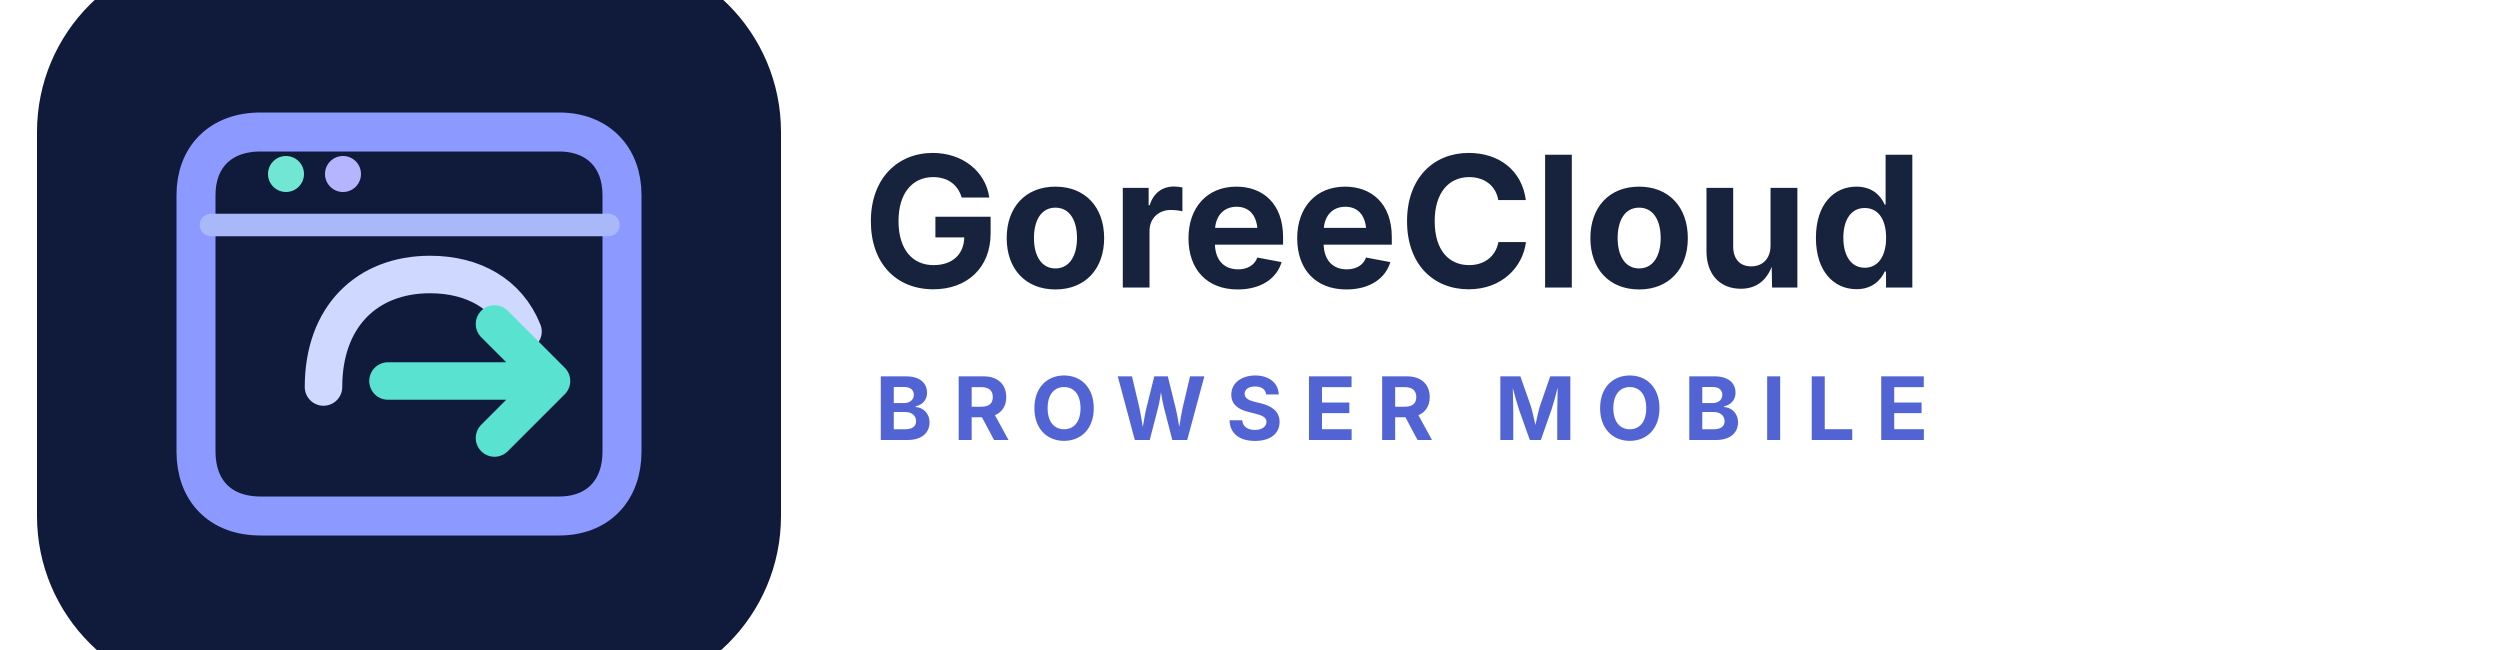
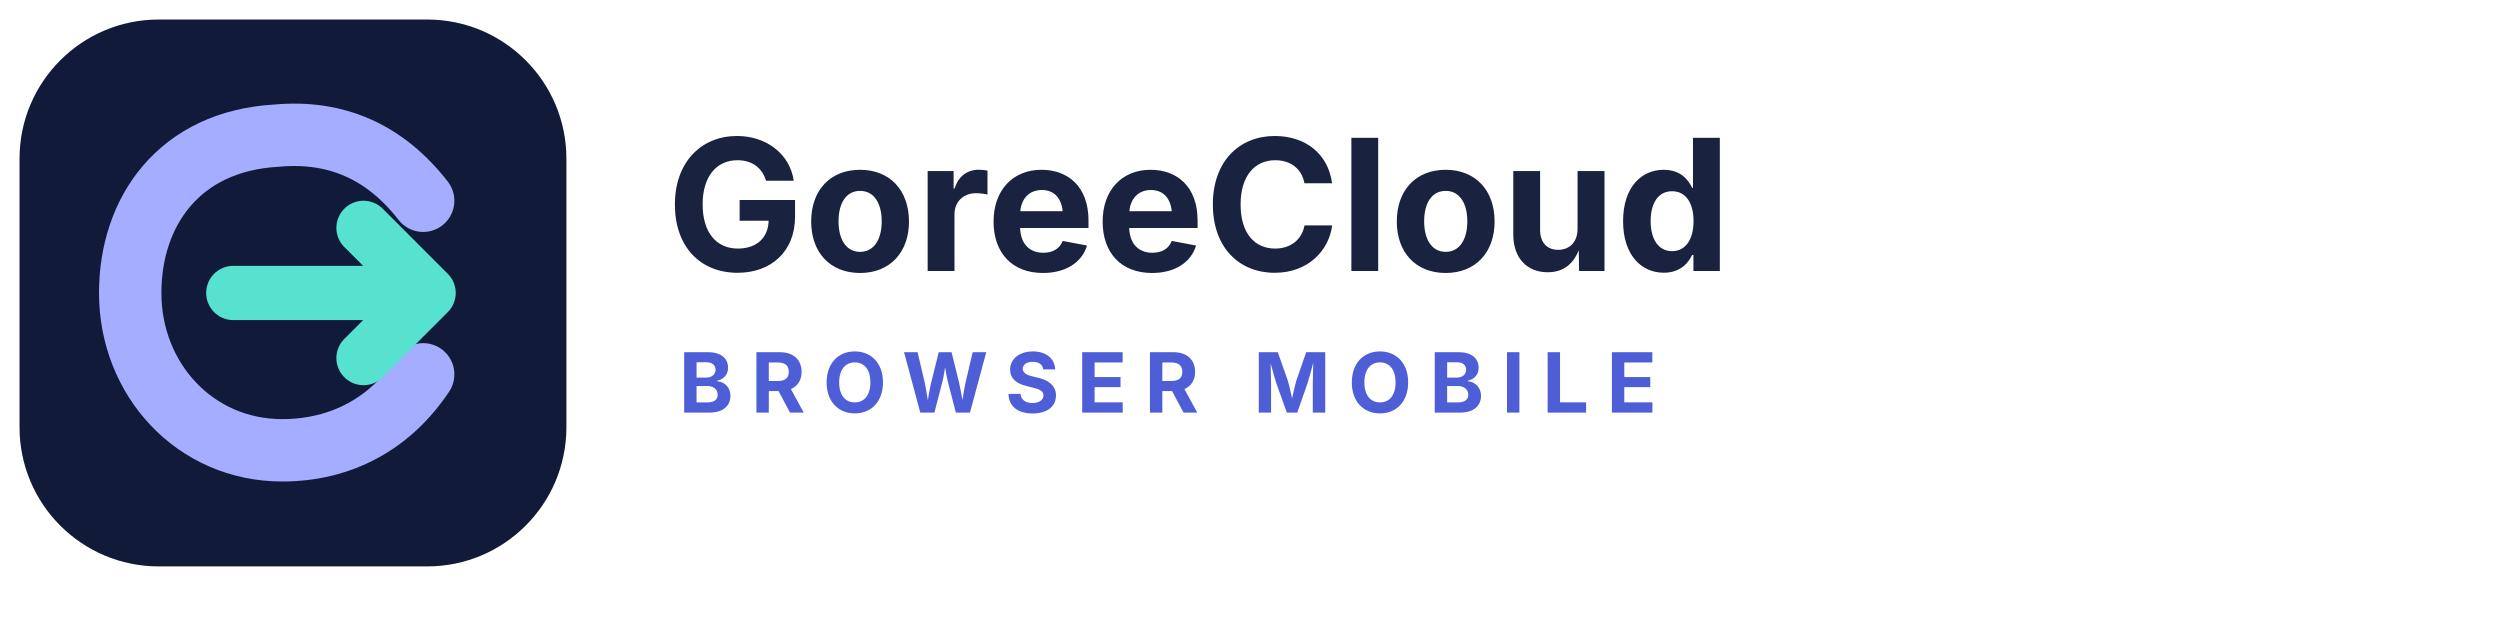
- <svg xmlns="http://www.w3.org/2000/svg" viewBox="0 0 1000 260" role="img" aria-labelledby="title desc">
-   <g transform="translate(10,-24) scale(.6)">
-     <rect x="8" y="8" width="496" height="496" rx="120" fill="#101B3B" />
-     <path d="M157 128H356C382 128 398 145 398 170V341C398 367 382 384 356 384H157C130 384 114 367 114 341V170C114 145 130 128 157 128Z" fill="none" stroke="#8C9AFF" stroke-width="26" />
-     <path d="M124 190H389" fill="none" stroke="#A9B8F9" stroke-width="15" stroke-linecap="round" />
-     <circle cx="174" cy="156" r="12" fill="#70E6D3" />
-     <circle cx="212" cy="156" r="12" fill="#B5B5FF" />
-     <path d="M199 298C199 251 228 223 270 223C299 223 322 236 332 261" fill="none" stroke="#CFD8FF" stroke-width="25" stroke-linecap="round" />
-     <path d="M242 294H351M313 256L351 294L313 332" fill="none" stroke="#58E2CF" stroke-width="25" stroke-linecap="round" stroke-linejoin="round" />
-   </g>
-   <text x="345" y="115" font-family="Inter, Noto Sans, Arial, sans-serif" font-size="73" font-weight="750" fill="#17223D">GoreeCloud</text>
-   <text x="350" y="176" font-family="Inter, Noto Sans, Arial, sans-serif" font-size="35" font-weight="700" letter-spacing="8" fill="#5264D4">BROWSER MOBILE</text>
+ <svg xmlns="http://www.w3.org/2000/svg" viewBox="0 0 1024 256" role="img" aria-labelledby="title desc">
+   <rect x="8" y="8" width="224" height="224" rx="57" fill="#111B39" />
+   <path d="M78 37 C71 28 62 24 51 25 C33 26 24 39 24 54 C24 70 36 83 52 83 C63 83 72 78 78 69" transform="translate(0,0) scale(2.222222)" fill="none" stroke="#A4ADFF" stroke-width="11.5" stroke-linecap="round" stroke-linejoin="round" />
+   <path d="M43 54 H79 M67 42 L79 54 L67 66" transform="scale(2.222222)" fill="none" stroke="#56E2CE" stroke-width="10" stroke-linecap="round" stroke-linejoin="round" />
+   <text x="273" y="111" font-family="Inter, Noto Sans, Arial, sans-serif" font-size="75" font-weight="750" fill="#19223E">GoreeCloud</text>
+   <text x="278" y="169" font-family="Inter, Noto Sans, Arial, sans-serif" font-size="34" font-weight="650" letter-spacing="7.1" fill="#4D5ED6">BROWSER MOBILE</text>
</svg>
